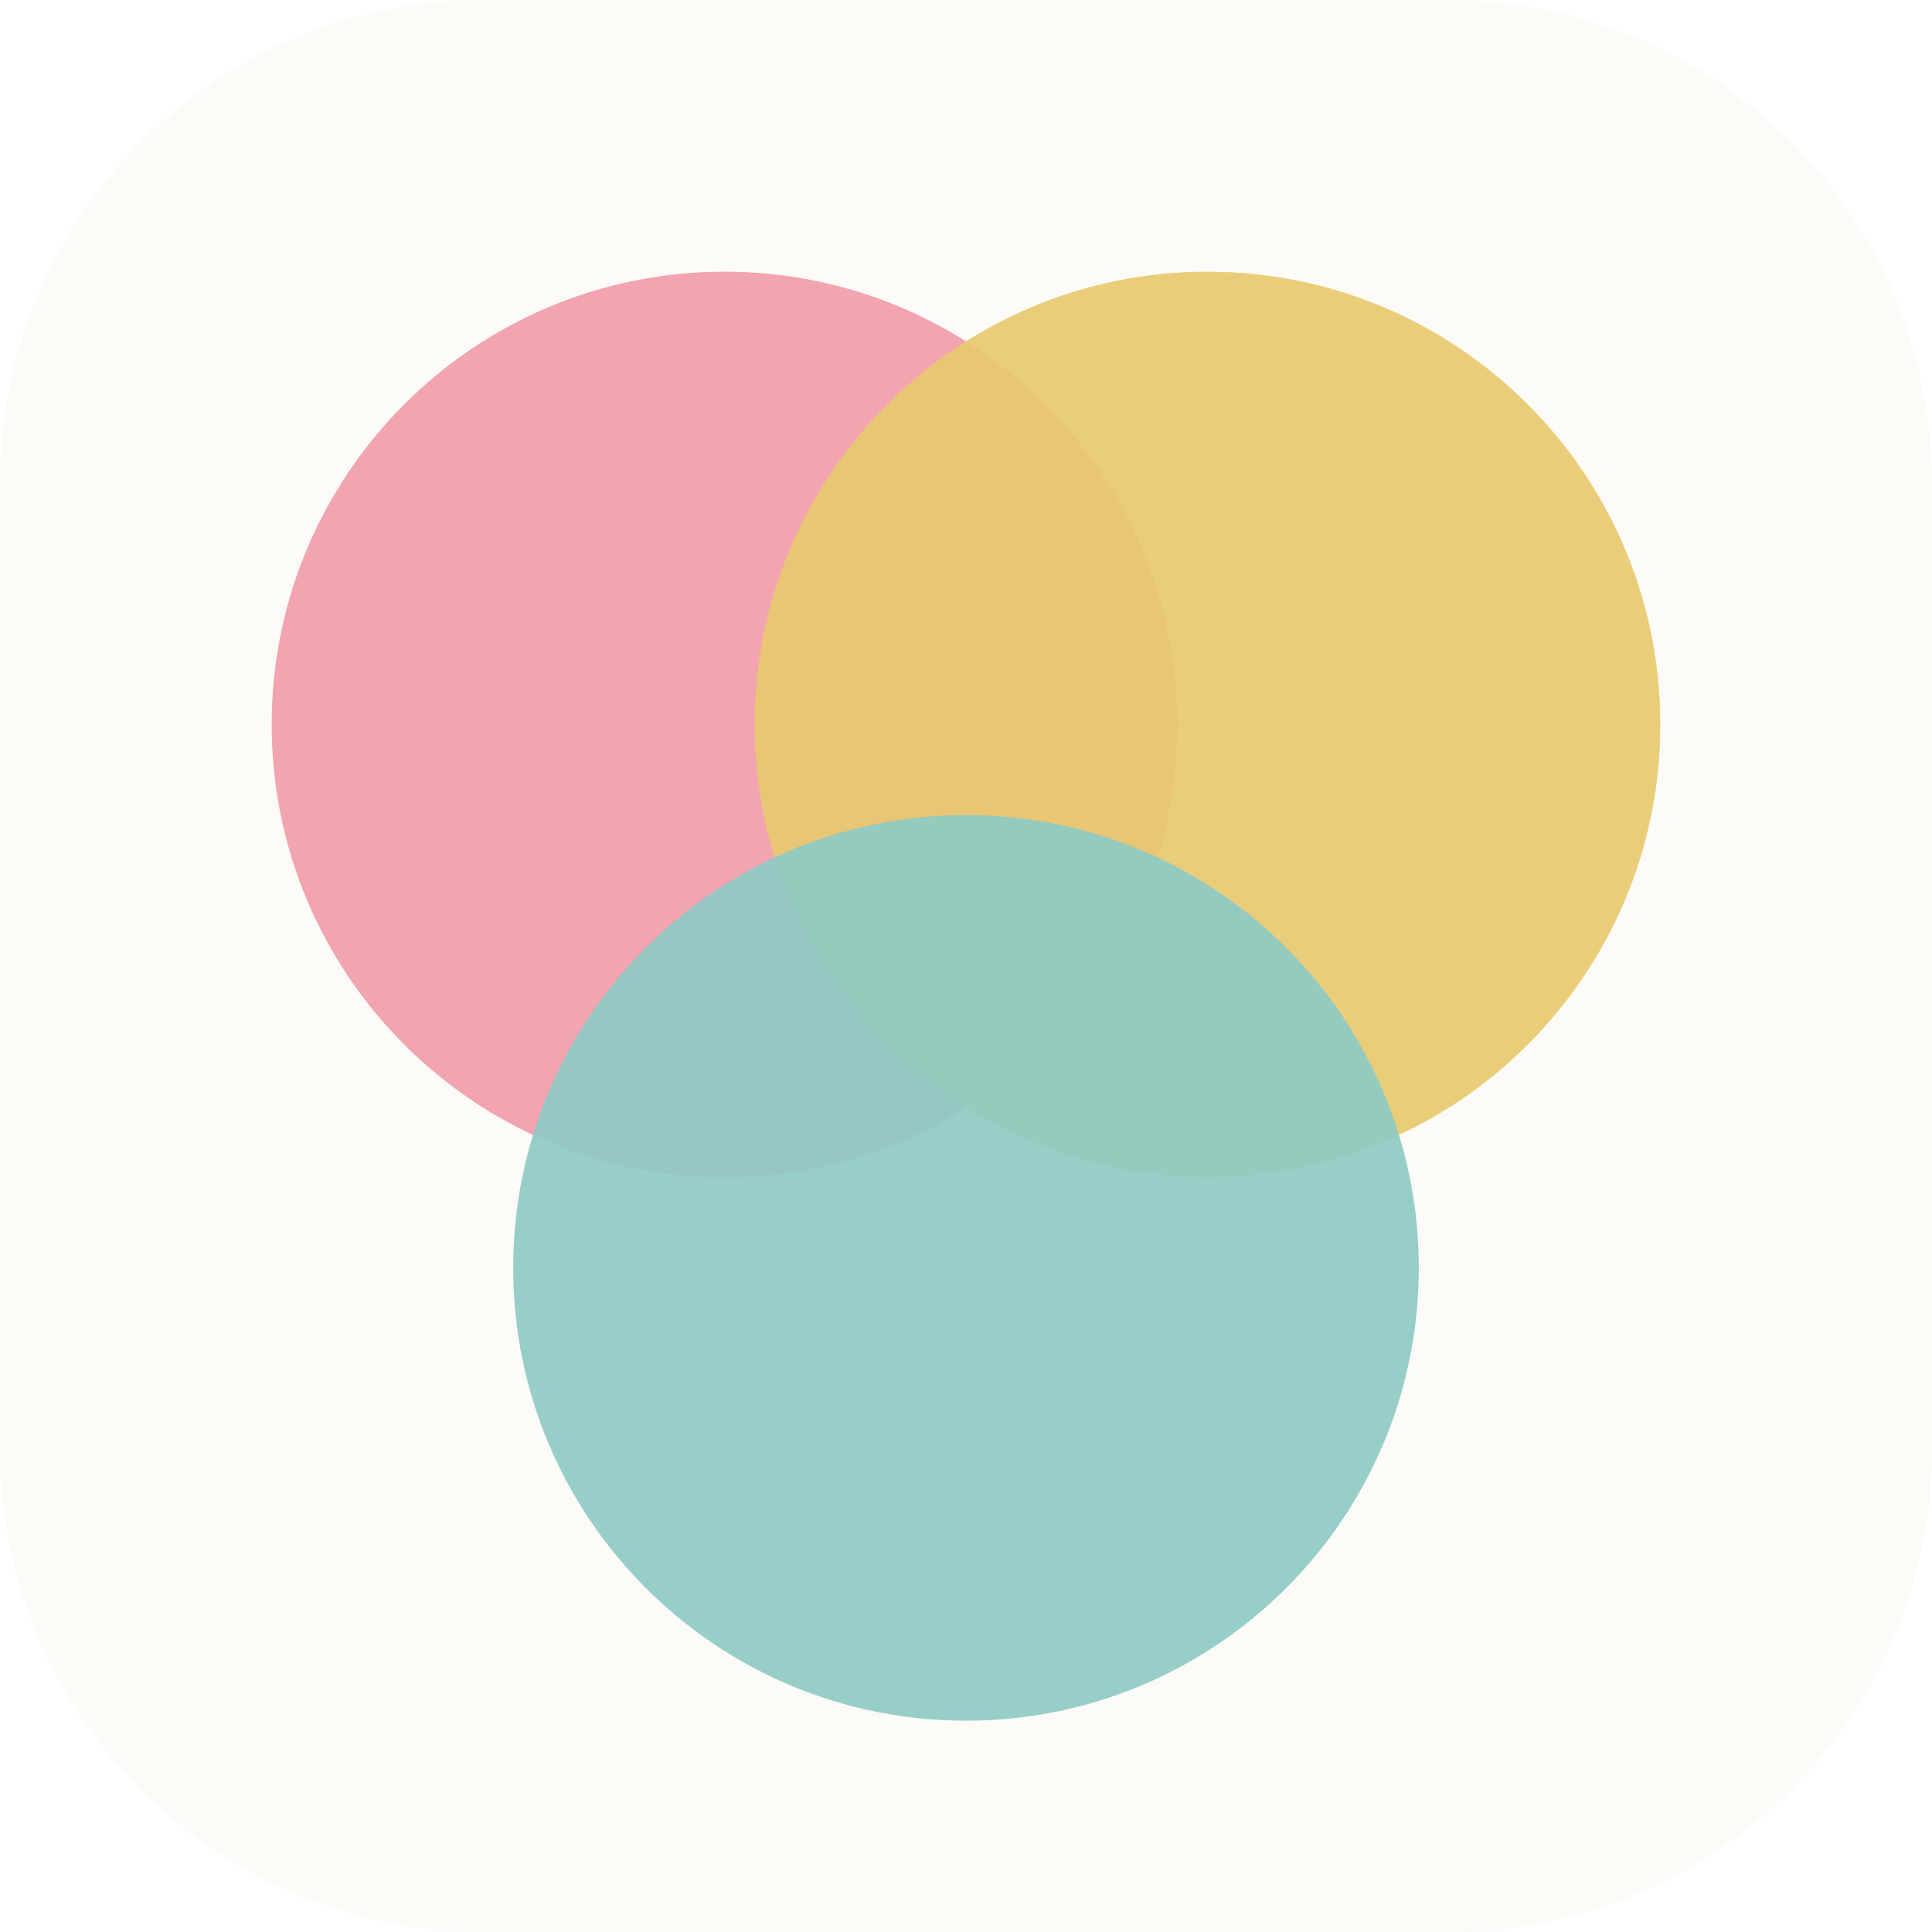
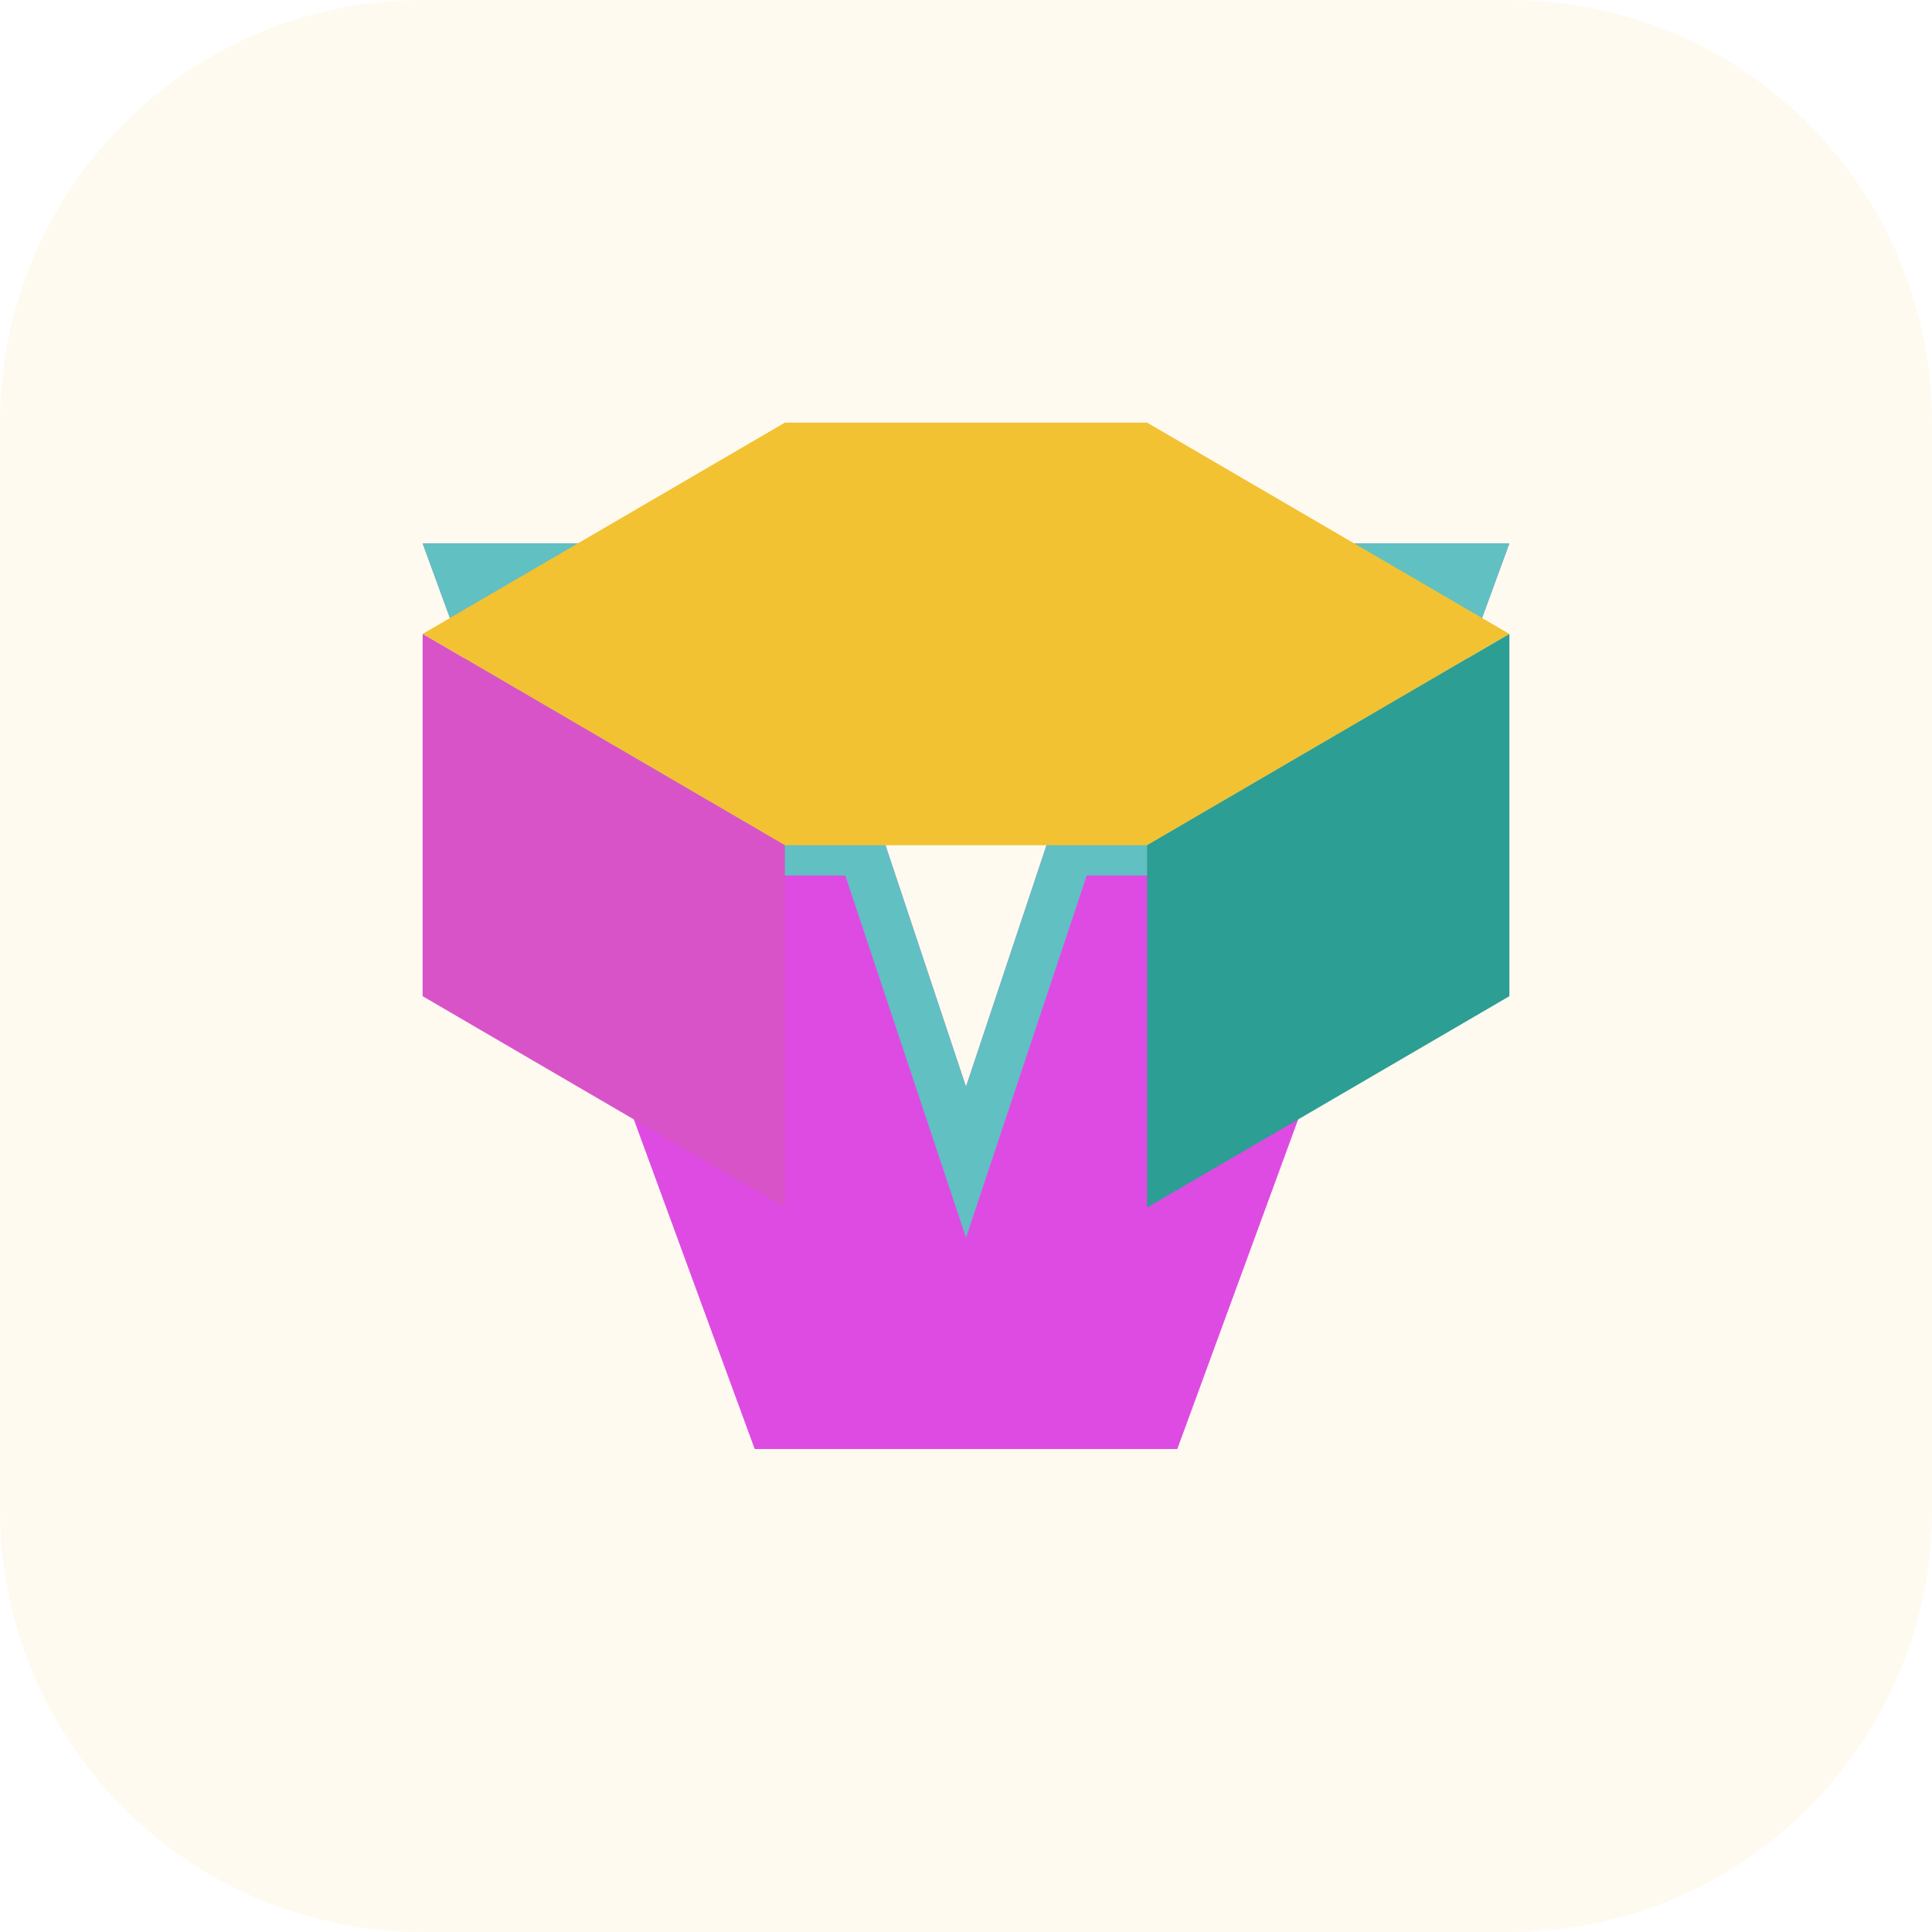
- <svg xmlns="http://www.w3.org/2000/svg" viewBox="0 0 32 32">
-   <rect width="32" height="32" rx="8" fill="#fdfbf7" />
-   <circle cx="12" cy="12" r="7.5" fill="#f2a4b0" />
-   <circle cx="20" cy="12" r="7.5" fill="#e8c96e" opacity="0.92" />
-   <circle cx="16" cy="21" r="7.5" fill="#8ecac4" opacity="0.92" />
+ <svg xmlns="http://www.w3.org/2000/svg" viewBox="0 0 64 64">
+   <rect width="64" height="64" rx="14" fill="#fffaf0" />
+   <path d="M14 18h12l6 18 6-18h12L39 48H25L14 18Z" fill="#de4be3" />
+   <path d="M14 18h12l6 18 6-18h12l-4 11H36l-4 12-4-12H18l-4-11Z" fill="#53cdbf" opacity=".9" />
+   <path d="M26 14h12l12 7-12 7H26l-12-7 12-7Z" fill="#f2c233" />
+   <path d="M14 21l12 7v12l-12-7V21Z" fill="#d953c8" />
+   <path d="M50 21l-12 7v12l12-7V21Z" fill="#2c9e93" />
</svg>
